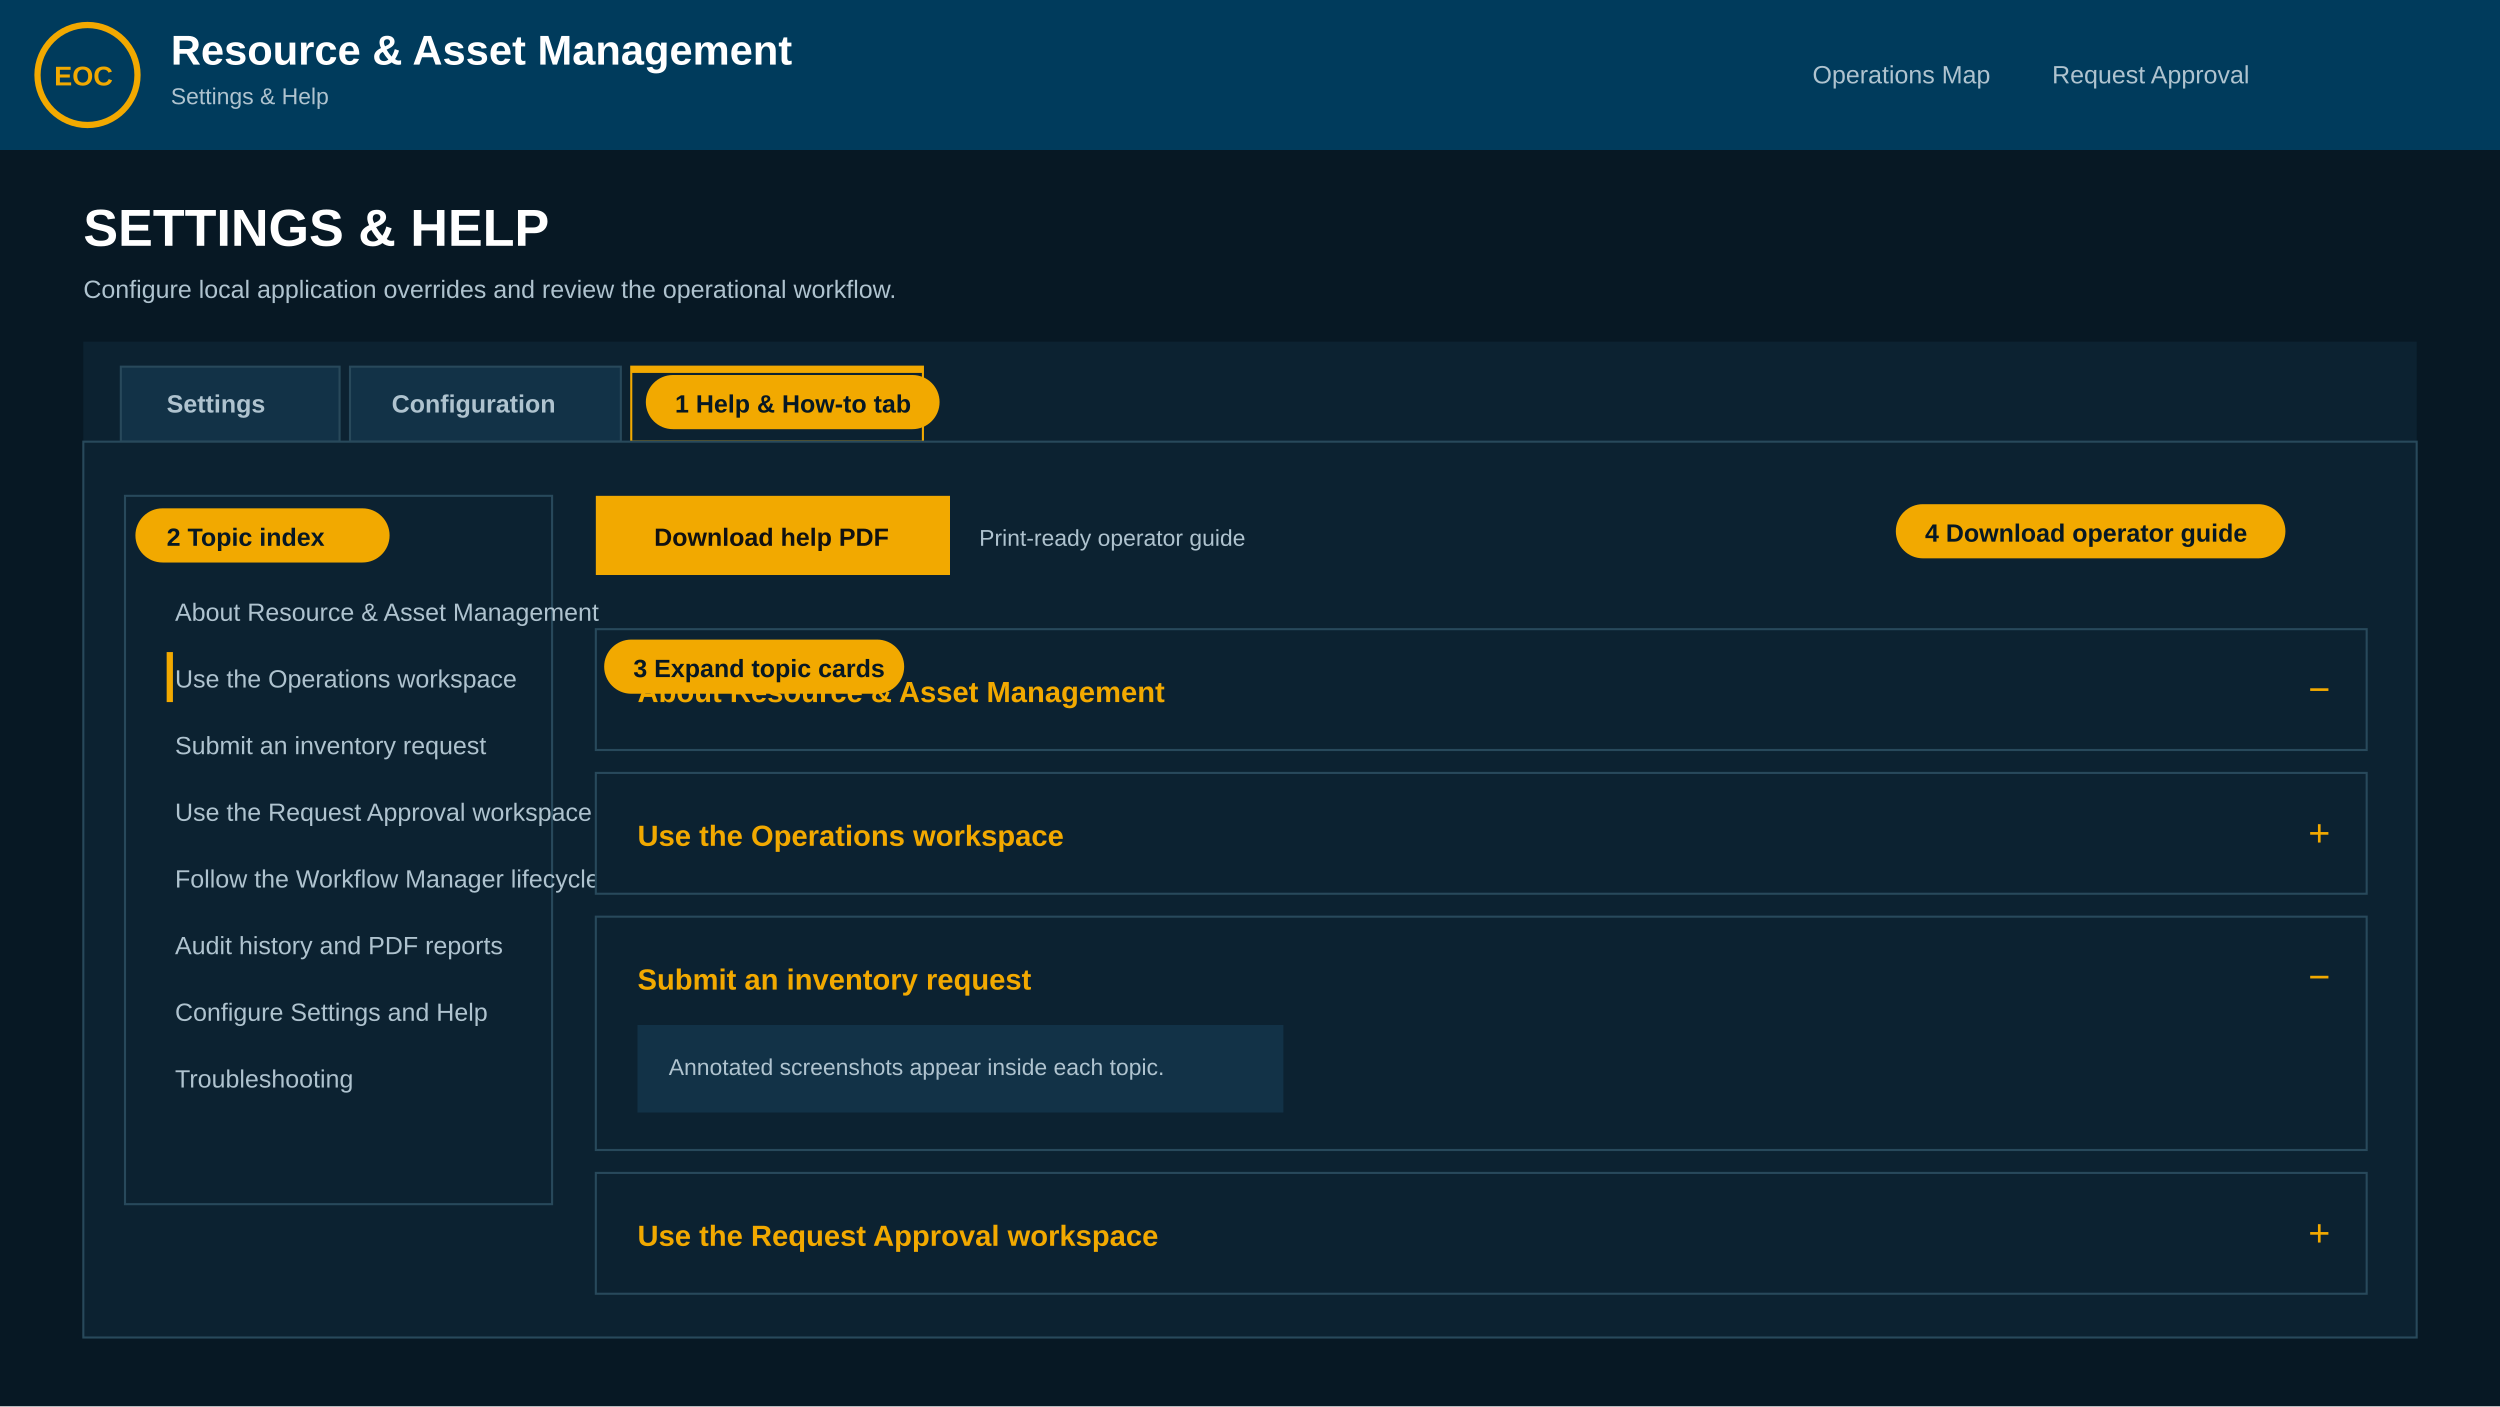
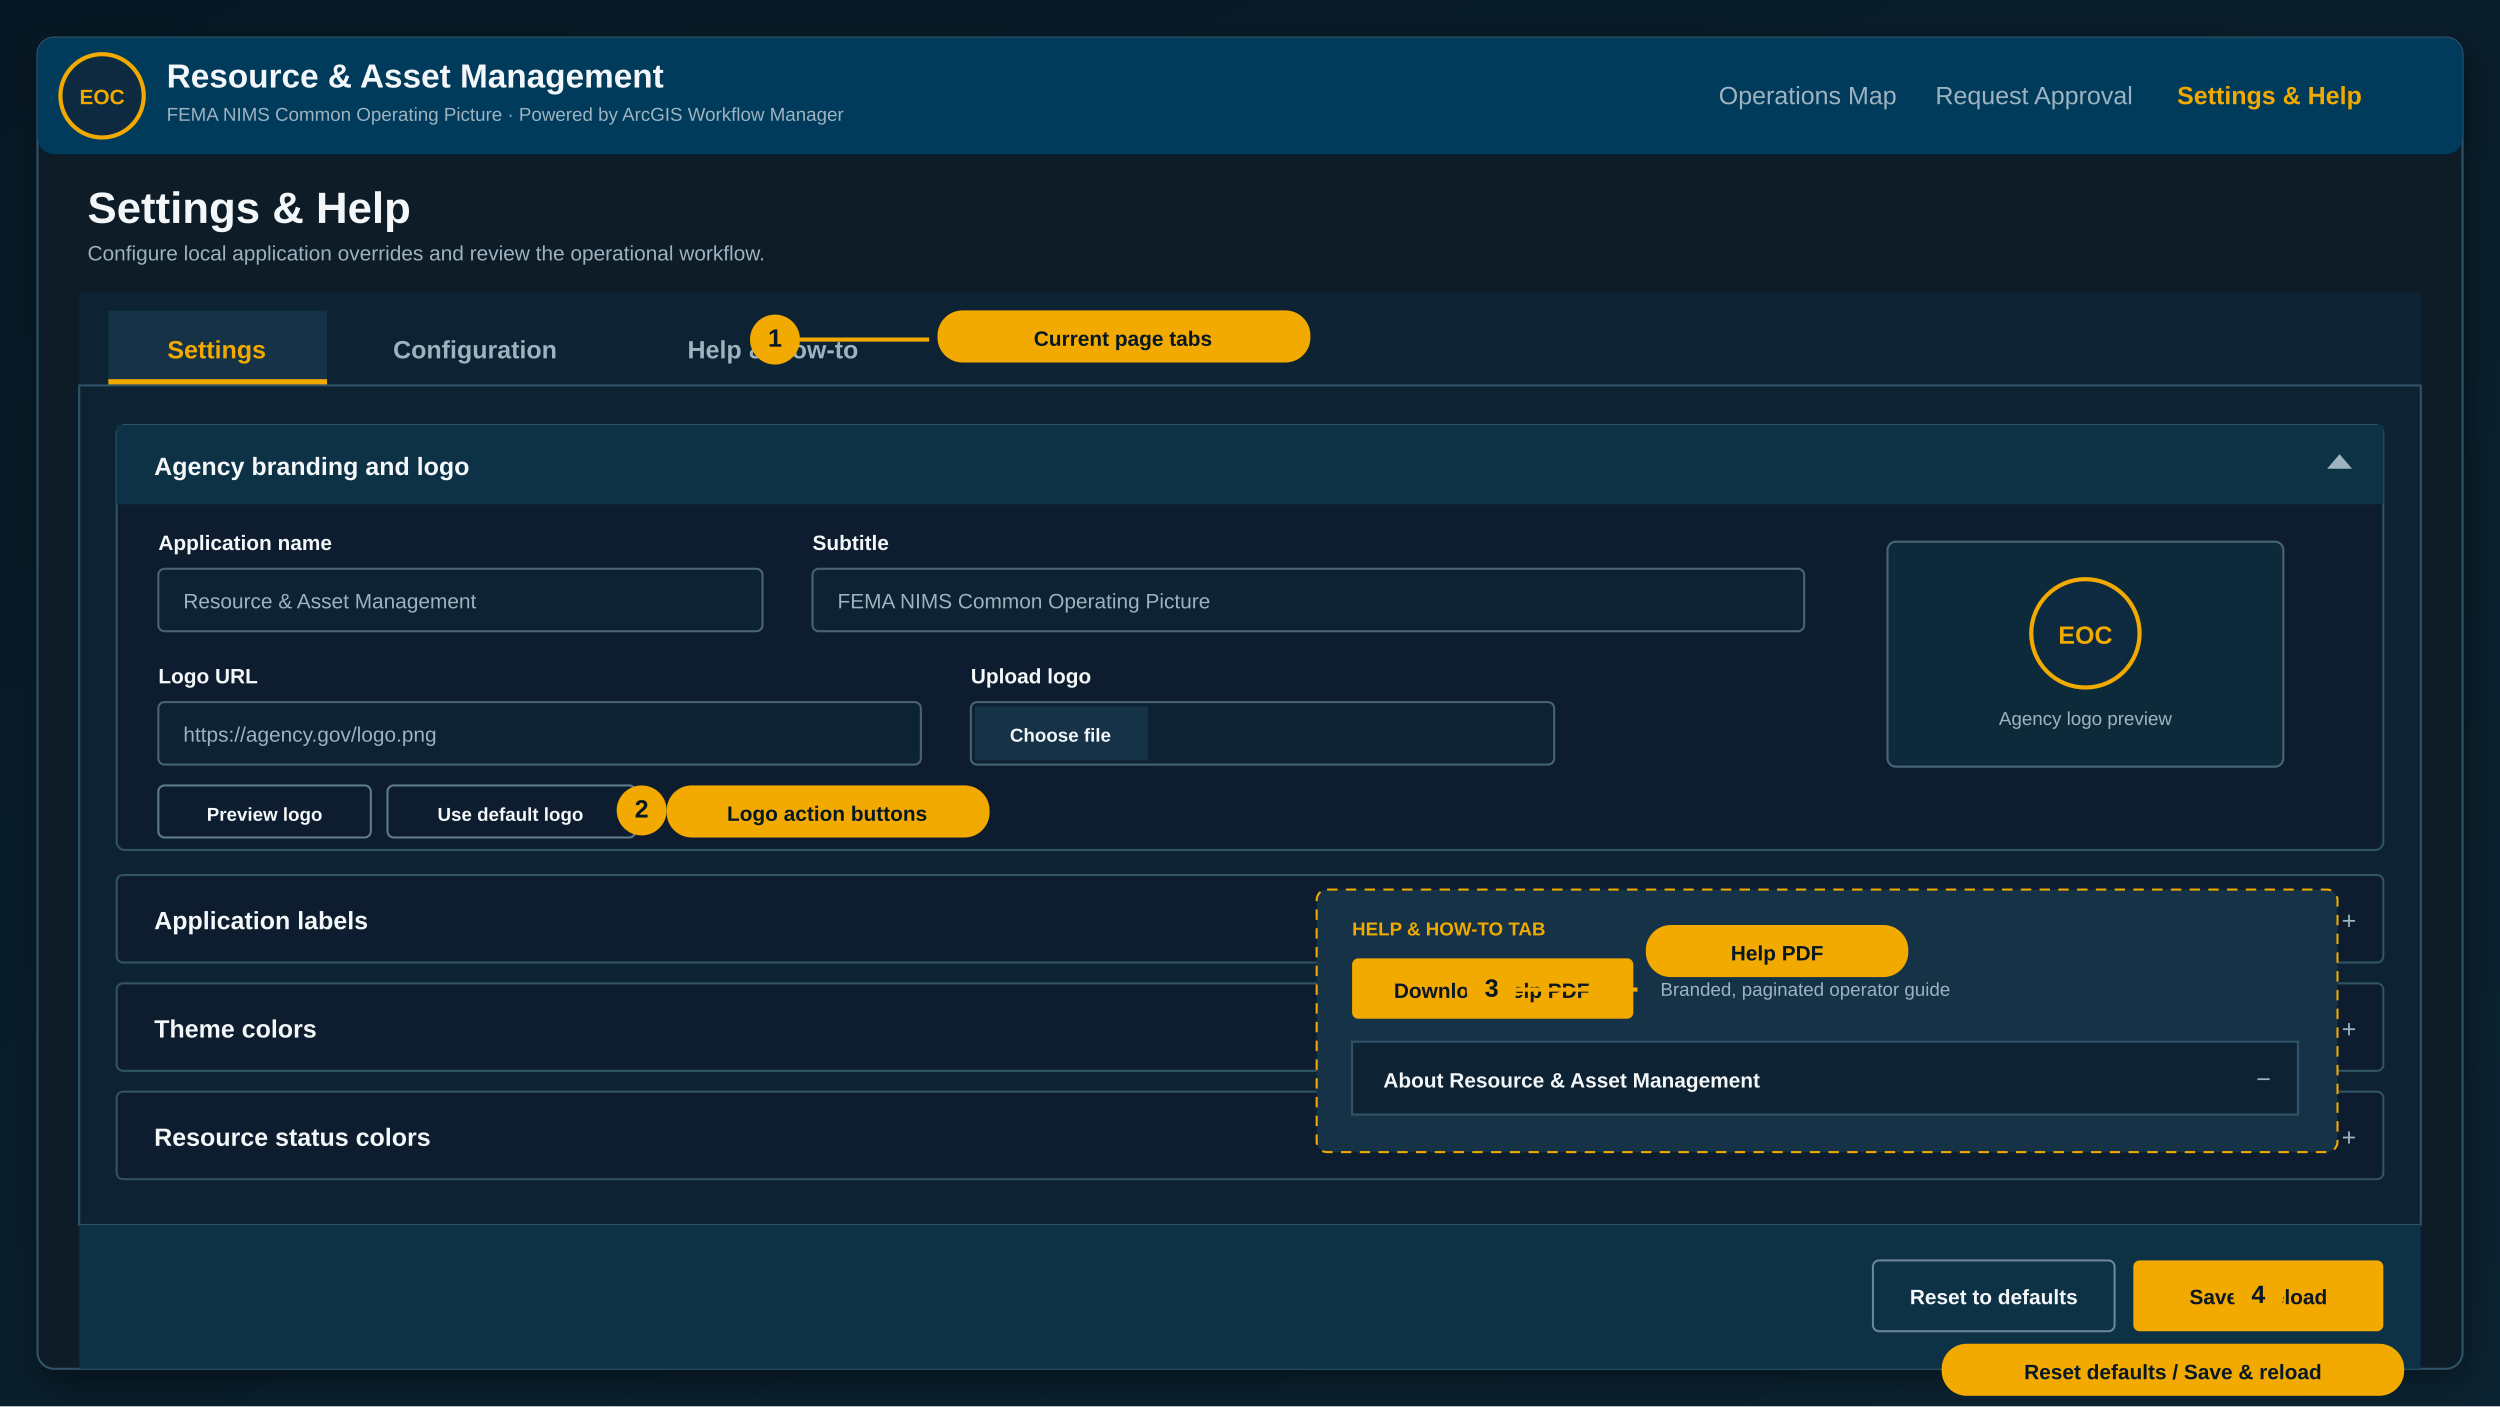
- <svg xmlns="http://www.w3.org/2000/svg" width="1200" height="675" viewBox="0 0 1200 675" role="img" aria-labelledby="t d">
-   <rect width="1200" height="675" fill="#071824" />
-   <rect width="1200" height="72" fill="#003b5c" />
-   <circle cx="42" cy="36" r="24" fill="none" stroke="#f2a900" stroke-width="3" />
-   <text x="26" y="41" fill="#f2a900" font-family="Arial" font-weight="700" font-size="13">EOC</text>
-   <text x="82" y="31" fill="#fff" font-family="Arial" font-weight="700" font-size="20">Resource &amp; Asset Management</text>
-   <text x="82" y="50" fill="#afc3cf" font-family="Arial" font-size="11">Settings &amp; Help</text>
-   <text x="870" y="40" fill="#afc3cf" font-family="Arial" font-size="12">Operations Map</text>
-   <text x="985" y="40" fill="#afc3cf" font-family="Arial" font-size="12">Request Approval</text>
-   <text x="40" y="118" fill="#fff" font-family="Arial" font-weight="700" font-size="25">SETTINGS &amp; HELP</text>
-   <text x="40" y="143" fill="#afc3cf" font-family="Arial" font-size="12">Configure local application overrides and review the operational workflow.</text>
-   <rect x="40" y="164" width="1120" height="48" fill="#0c2231" />
-   <rect x="58" y="176" width="105" height="36" fill="#123247" stroke="#28495b" />
-   <rect x="168" y="176" width="130" height="36" fill="#123247" stroke="#28495b" />
-   <rect x="303" y="176" width="140" height="36" fill="#0c2231" stroke="#f2a900" />
-   <rect x="303" y="176" width="140" height="3" fill="#f2a900" />
-   <text x="80" y="198" fill="#afc3cf" font-family="Arial" font-weight="700" font-size="12">Settings</text>
-   <text x="188" y="198" fill="#afc3cf" font-family="Arial" font-weight="700" font-size="12">Configuration</text>
-   <text x="325" y="198" fill="#f2a900" font-family="Arial" font-weight="700" font-size="12">Help &amp; How-to</text>
-   <rect x="40" y="212" width="1120" height="430" fill="#0c2231" stroke="#28495b" />
-   <rect x="60" y="238" width="205" height="340" fill="#0c2231" stroke="#28495b" />
-   <text x="78" y="267" fill="#f2a900" font-family="Arial" font-weight="700" font-size="13">IN THIS GUIDE</text>
-   <g fill="#afc3cf" font-family="Arial" font-size="12">
-     <text x="84" y="298">About Resource &amp; Asset Management</text>
-     <text x="84" y="330">Use the Operations workspace</text>
-     <text x="84" y="362">Submit an inventory request</text>
-     <text x="84" y="394">Use the Request Approval workspace</text>
-     <text x="84" y="426">Follow the Workflow Manager lifecycle</text>
-     <text x="84" y="458">Audit history and PDF reports</text>
-     <text x="84" y="490">Configure Settings and Help</text>
-     <text x="84" y="522">Troubleshooting</text>
+ <svg xmlns="http://www.w3.org/2000/svg" width="1200" height="675" viewBox="0 0 1200 675" role="img" aria-labelledby="title desc">
+   <defs>
+     <linearGradient id="b" y2="1">
+       <stop stop-color="#071824" />
+       <stop offset="1" stop-color="#0b2230" />
+     </linearGradient>
+     <filter id="s">
+       <feDropShadow dy="5" stdDeviation="7" flood-opacity=".35" />
+     </filter>
+     <style>text{font-family:Arial,Helvetica,sans-serif}.ui{fill:#f4f7f9}.m{fill:#9eb3bf}.t{font-size:9px}.sm{font-size:10px}.bd{font-size:12px}.st{font-weight:700}.f{fill:#0a2130;stroke:#486477}.ln{stroke:#315366}.c{fill:#f2a900}.ct{fill:#071824;font-size:10px;font-weight:700}.n{fill:#071824;font-size:12px;font-weight:700;text-anchor:middle;dominant-baseline:middle}.lead{fill:none;stroke:#f2a900;stroke-width:2}</style>
+   </defs>
+   <rect width="1200" height="675" fill="url(#b)" />
+   <g filter="url(#s)">
+     <rect x="18" y="18" width="1164" height="639" rx="8" fill="#081b27" stroke="#315366" />
+     <rect x="18" y="18" width="1164" height="56" rx="8" fill="#003b5c" />
+     <circle cx="49" cy="46" r="20" fill="#082b40" stroke="#f2a900" stroke-width="2" />
+     <text x="49" y="50" text-anchor="middle" fill="#f2a900" class="sm st">EOC</text>
+     <text x="80" y="42" class="ui st" font-size="16">Resource &amp; Asset Management</text>
+     <text x="80" y="58" class="m t">FEMA NIMS Common Operating Picture · Powered by ArcGIS Workflow Manager</text>
+     <text x="825" y="50" class="m bd">Operations Map</text>
+     <text x="929" y="50" class="m bd">Request Approval</text>
+     <text x="1045" y="50" fill="#f2a900" class="bd st">Settings &amp; Help</text>
+     <text x="42" y="107" class="ui st" font-size="21">Settings &amp; Help</text>
+     <text x="42" y="125" class="m sm">Configure local application overrides and review the operational workflow.</text>
+     <rect x="38" y="140" width="1124" height="45" fill="#0c2231" />
+     <rect x="52" y="149" width="105" height="36" fill="#123247" />
+     <rect x="52" y="182" width="105" height="3" fill="#f2a900" />
+     <text x="104" y="172" text-anchor="middle" fill="#f2a900" class="bd st">Settings</text>
+     <rect x="164" y="149" width="128" height="36" fill="#0a2130" />
+     <text x="228" y="172" text-anchor="middle" class="m bd st">Configuration</text>
+     <rect x="299" y="149" width="145" height="36" fill="#0a2130" />
+     <text x="371" y="172" text-anchor="middle" class="m bd st">Help &amp; How-to</text>
+     <rect x="38" y="185" width="1124" height="403" fill="#0c2231" stroke="#315366" />
+     <rect x="56" y="204" width="1088" height="204" rx="4" fill="#0b1f2d" stroke="#315366" />
+     <rect x="56" y="204" width="1088" height="38" fill="#0d3045" />
+     <text x="74" y="228" class="ui bd st">Agency branding and logo</text>
+     <path d="M1123 218l-6 7h12z" fill="#9eb3bf" />
+     <g class="sm">
+       <text x="76" y="264" class="ui st">Application name</text>
+       <rect x="76" y="273" width="290" height="30" rx="3" class="f" />
+       <text x="88" y="292" class="m">Resource &amp; Asset Management</text>
+       <text x="390" y="264" class="ui st">Subtitle</text>
+       <rect x="390" y="273" width="476" height="30" rx="3" class="f" />
+       <text x="402" y="292" class="m">FEMA NIMS Common Operating Picture</text>
+       <text x="76" y="328" class="ui st">Logo URL</text>
+       <rect x="76" y="337" width="366" height="30" rx="3" class="f" />
+       <text x="88" y="356" class="m">https://agency.gov/logo.png</text>
+       <text x="466" y="328" class="ui st">Upload logo</text>
+       <rect x="466" y="337" width="280" height="30" rx="3" class="f" />
+       <rect x="468" y="339" width="83" height="26" fill="#123247" />
+       <text x="509" y="356" text-anchor="middle" class="ui t st">Choose file</text>
+     </g>
+     <rect x="76" y="377" width="102" height="25" rx="3" fill="none" stroke="#5e7b8b" />
+     <text x="127" y="394" text-anchor="middle" class="ui t st">Preview logo</text>
+     <rect x="186" y="377" width="119" height="25" rx="3" fill="none" stroke="#5e7b8b" />
+     <text x="245" y="394" text-anchor="middle" class="ui t st">Use default logo</text>
+     <rect x="906" y="260" width="190" height="108" rx="4" fill="#102b3b" stroke="#486477" />
+     <circle cx="1001" cy="304" r="26" fill="#082b40" stroke="#f2a900" stroke-width="2" />
+     <text x="1001" y="309" text-anchor="middle" fill="#f2a900" class="bd st">EOC</text>
+     <text x="1001" y="348" text-anchor="middle" class="m t">Agency logo preview</text>
+     <g>
+       <rect x="56" y="420" width="1088" height="42" rx="3" fill="#0b1f2d" stroke="#315366" />
+       <text x="74" y="446" class="ui bd st">Application labels</text>
+       <text x="1124" y="446" class="m bd">+</text>
+       <rect x="56" y="472" width="1088" height="42" rx="3" fill="#0b1f2d" stroke="#315366" />
+       <text x="74" y="498" class="ui bd st">Theme colors</text>
+       <text x="1124" y="498" class="m bd">+</text>
+       <rect x="56" y="524" width="1088" height="42" rx="3" fill="#0b1f2d" stroke="#315366" />
+       <text x="74" y="550" class="ui bd st">Resource status colors</text>
+       <text x="1124" y="550" class="m bd">+</text>
+     </g>
+     <rect x="38" y="588" width="1124" height="69" fill="#0d3045" />
+     <rect x="899" y="605" width="116" height="34" rx="3" fill="none" stroke="#6c8796" />
+     <text x="957" y="626" text-anchor="middle" class="ui sm st">Reset to defaults</text>
+     <rect x="1024" y="605" width="120" height="34" rx="3" fill="#f2a900" />
+     <text x="1084" y="626" text-anchor="middle" fill="#071824" class="sm st">Save &amp; reload</text>
+     <rect x="632" y="427" width="490" height="126" rx="5" fill="#123247" stroke="#f2a900" stroke-dasharray="5 4" />
+     <text x="649" y="449" fill="#f2a900" class="t st">HELP &amp; HOW-TO TAB</text>
+     <rect x="649" y="460" width="135" height="29" rx="3" fill="#f2a900" />
+     <text x="716" y="479" text-anchor="middle" fill="#071824" class="sm st">Download help PDF</text>
+     <text x="797" y="478" class="m t">Branded, paginated operator guide</text>
+     <rect x="649" y="500" width="454" height="35" fill="#0c2231" stroke="#315366" />
+     <text x="664" y="522" class="ui sm st">About Resource &amp; Asset Management</text>
+     <text x="1083" y="522" class="m bd">−</text>
  </g>
-   <rect x="80" y="313" width="3" height="24" fill="#f2a900" />
-   <rect x="286" y="238" width="850" height="52" fill="#0c2231" />
-   <rect x="286" y="238" width="170" height="38" fill="#f2a900" />
-   <text x="314" y="262" fill="#111" font-family="Arial" font-weight="700" font-size="12">Download help PDF</text>
-   <text x="470" y="262" fill="#afc3cf" font-family="Arial" font-size="11">Print-ready operator guide</text>
  <g>
-     <rect x="286" y="302" width="850" height="58" fill="#0c2231" stroke="#28495b" />
-     <text x="306" y="337" fill="#f2a900" font-family="Arial" font-weight="700" font-size="14">About Resource &amp; Asset Management</text>
-     <text x="1108" y="337" fill="#f2a900" font-family="Arial" font-size="18">−</text>
-     <rect x="286" y="371" width="850" height="58" fill="#0c2231" stroke="#28495b" />
-     <text x="306" y="406" fill="#f2a900" font-family="Arial" font-weight="700" font-size="14">Use the Operations workspace</text>
-     <text x="1108" y="406" fill="#f2a900" font-family="Arial" font-size="18">+</text>
-     <rect x="286" y="440" width="850" height="112" fill="#0c2231" stroke="#28495b" />
-     <text x="306" y="475" fill="#f2a900" font-family="Arial" font-weight="700" font-size="14">Submit an inventory request</text>
-     <text x="1108" y="475" fill="#f2a900" font-family="Arial" font-size="18">−</text>
-     <rect x="306" y="492" width="310" height="42" fill="#123247" />
-     <text x="321" y="516" fill="#afc3cf" font-family="Arial" font-size="11">Annotated screenshots appear inside each topic.</text>
-     <rect x="286" y="563" width="850" height="58" fill="#0c2231" stroke="#28495b" />
-     <text x="306" y="598" fill="#f2a900" font-family="Arial" font-weight="700" font-size="14">Use the Request Approval workspace</text>
-     <text x="1108" y="598" fill="#f2a900" font-family="Arial" font-size="18">+</text>
-   </g>
-   <g font-family="Arial" font-weight="700" font-size="12">
-     <rect x="310" y="180" width="141" height="26" rx="13" fill="#f2a900" />
-     <text x="324" y="198" fill="#071824">1  Help &amp; How-to tab</text>
-     <rect x="65" y="244" width="122" height="26" rx="13" fill="#f2a900" />
-     <text x="80" y="262" fill="#071824">2  Topic index</text>
-     <rect x="290" y="307" width="144" height="26" rx="13" fill="#f2a900" />
-     <text x="304" y="325" fill="#071824">3  Expand topic cards</text>
-     <rect x="910" y="242" width="187" height="26" rx="13" fill="#f2a900" />
-     <text x="924" y="260" fill="#071824">4  Download operator guide</text>
+     <circle cx="372" cy="163" r="12" class="c" />
+     <text x="372" y="163" class="n">1</text>
+     <rect x="450" y="149" width="179" height="25" rx="12" class="c" />
+     <text x="539" y="166" text-anchor="middle" class="ct">Current page tabs</text>
+     <path d="M384 163h62" class="lead" />
+     <circle cx="308" cy="389" r="12" class="c" />
+     <text x="308" y="389" class="n">2</text>
+     <rect x="320" y="377" width="155" height="25" rx="12" class="c" />
+     <text x="397" y="394" text-anchor="middle" class="ct">Logo action buttons</text>
+     <circle cx="716" cy="475" r="12" class="c" />
+     <text x="716" y="475" class="n">3</text>
+     <rect x="790" y="444" width="126" height="25" rx="12" class="c" />
+     <text x="853" y="461" text-anchor="middle" class="ct">Help PDF</text>
+     <path d="M728 475h58" class="lead" />
+     <circle cx="1084" cy="622" r="12" class="c" />
+     <text x="1084" y="622" class="n">4</text>
+     <rect x="932" y="645" width="222" height="25" rx="12" class="c" />
+     <text x="1043" y="662" text-anchor="middle" class="ct">Reset defaults / Save &amp; reload</text>
  </g>
</svg>
